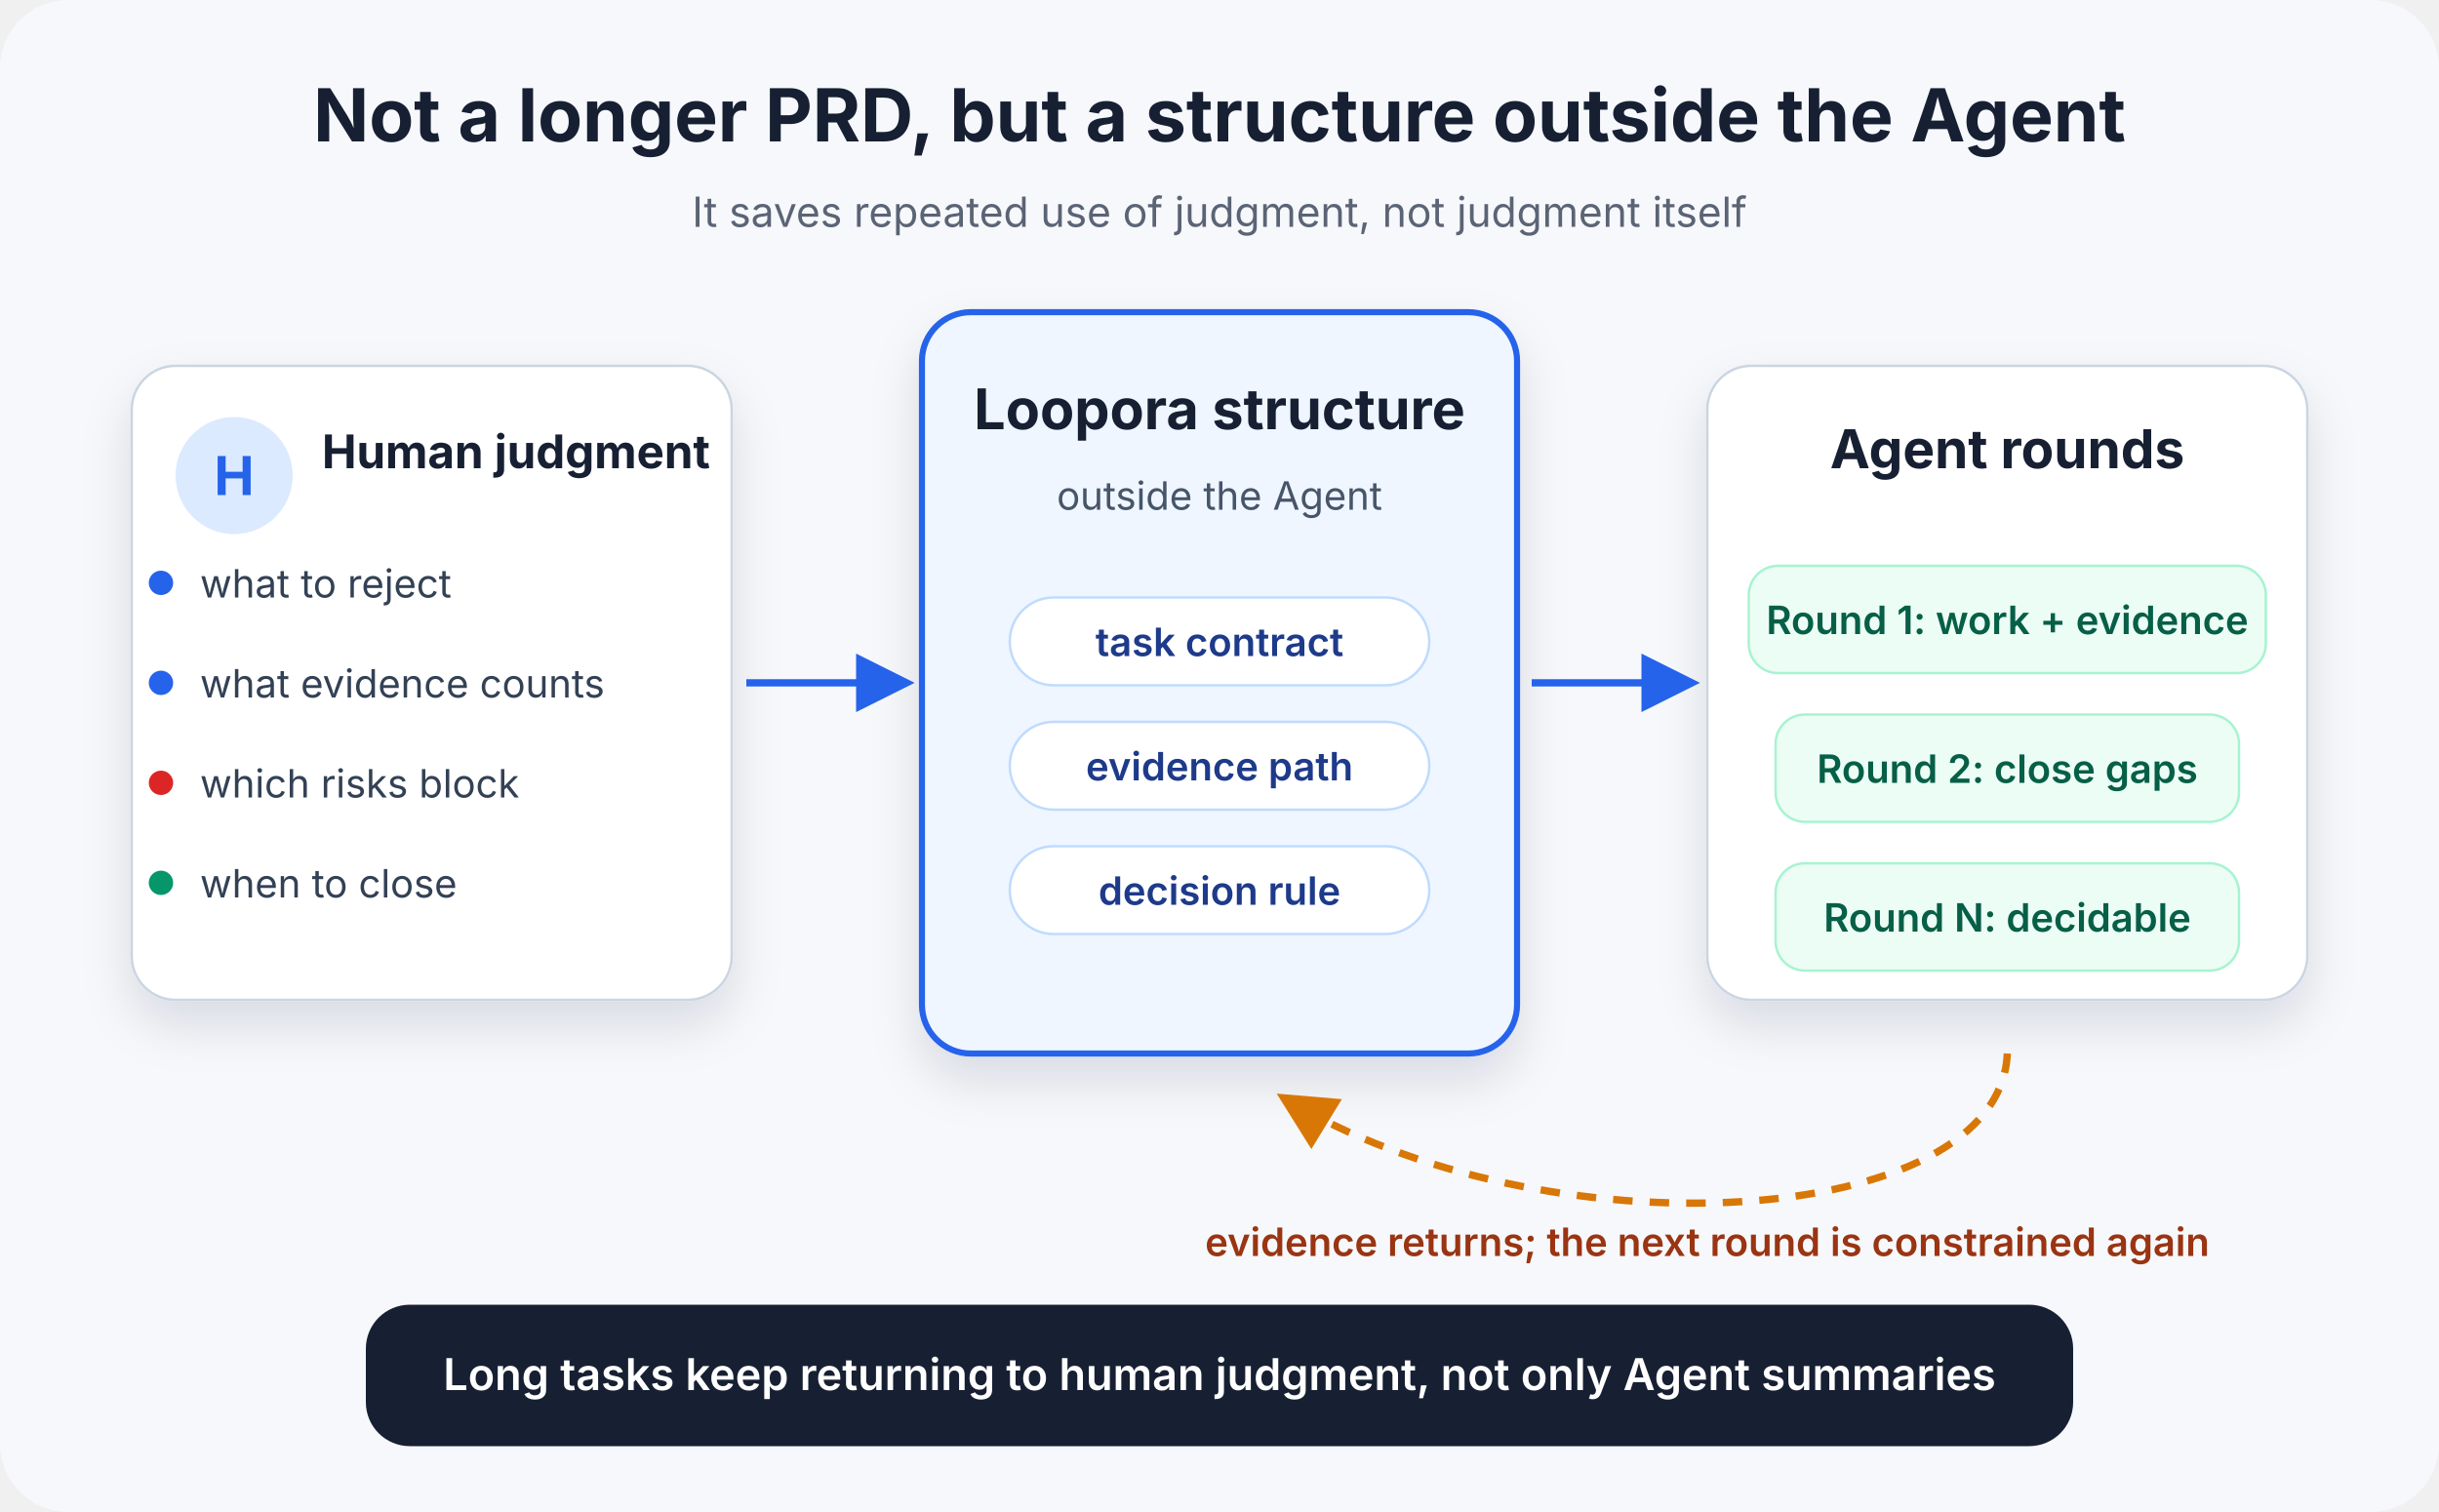
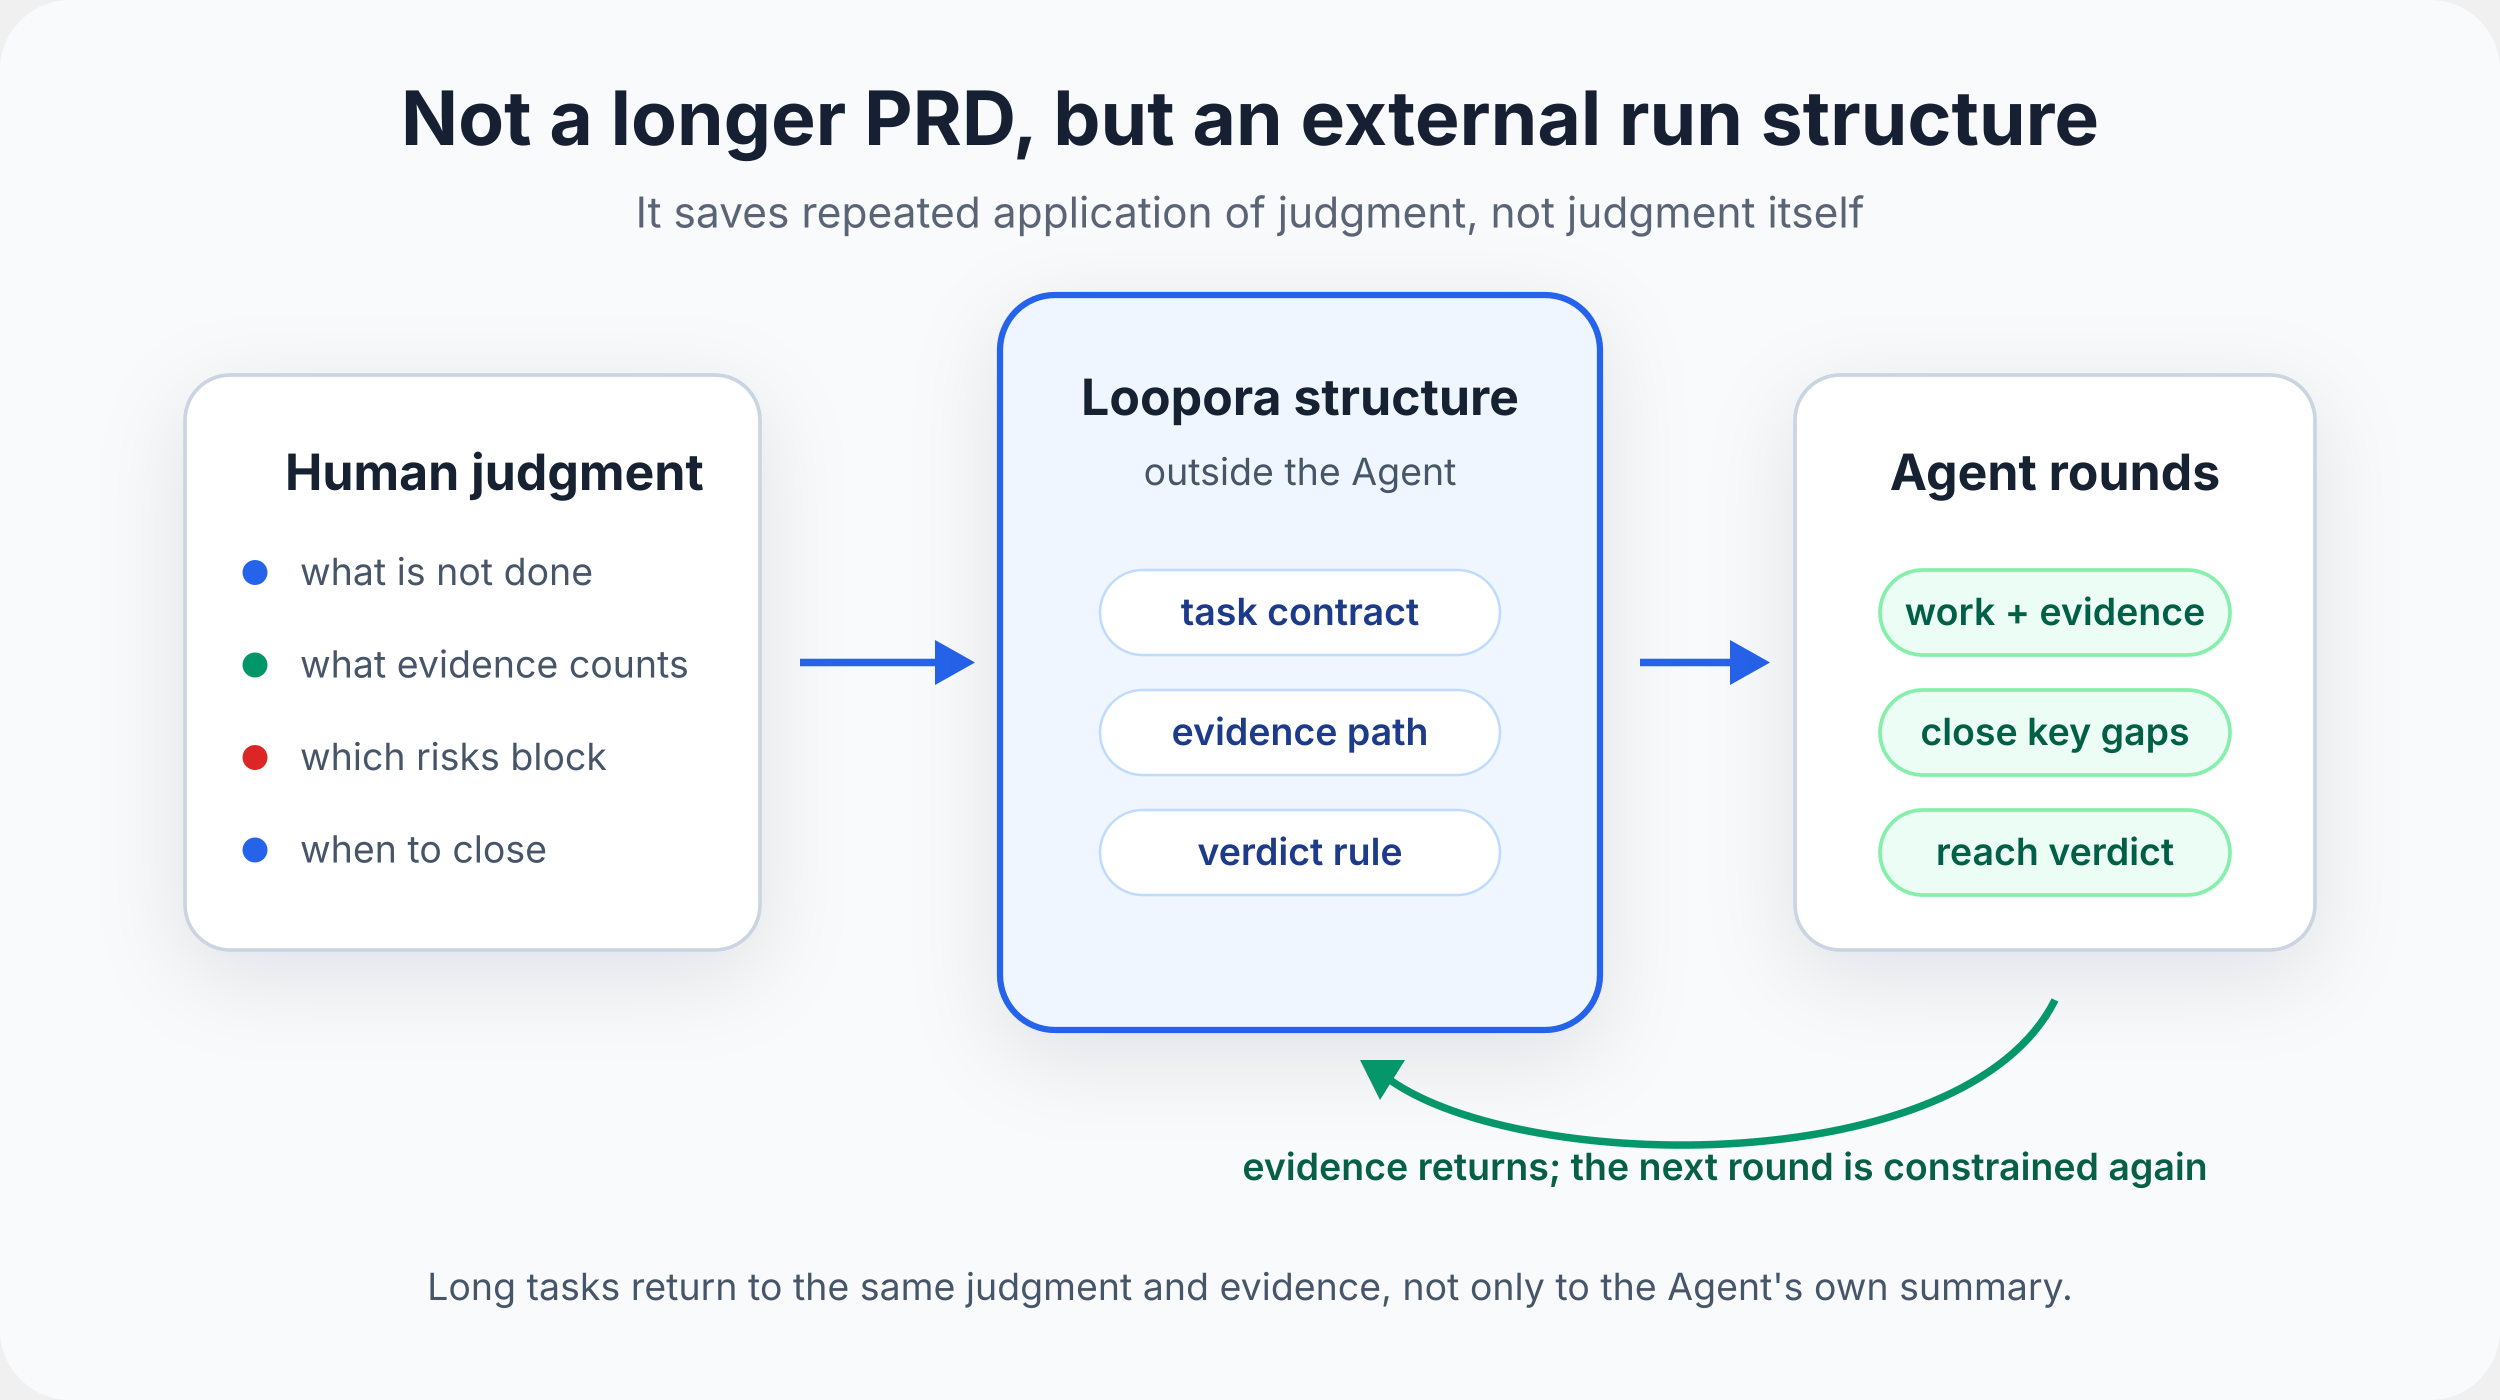
- <svg xmlns="http://www.w3.org/2000/svg" width="1000" height="620" viewBox="0 0 1000 620" role="img" aria-labelledby="title desc">
+ <svg xmlns="http://www.w3.org/2000/svg" width="1000" height="560" viewBox="0 0 1000 560" role="img" aria-labelledby="title desc">
  <defs>
-     <marker id="arrow" markerWidth="12" markerHeight="12" refX="9" refY="6" orient="auto">
+     <marker id="arrow-blue" markerWidth="12" markerHeight="12" refX="9" refY="6" orient="auto">
      <path d="M2 2 L10 6 L2 10 Z" fill="#2563eb" />
    </marker>
-     <marker id="arrow-orange" markerWidth="12" markerHeight="12" refX="9" refY="6" orient="auto">
-       <path d="M2 2 L10 6 L2 10 Z" fill="#d97706" />
+     <marker id="arrow-green" markerWidth="12" markerHeight="12" refX="9" refY="6" orient="auto">
+       <path d="M2 2 L10 6 L2 10 Z" fill="#059669" />
    </marker>
-     <filter id="shadow" x="-10%" y="-10%" width="120%" height="130%">
-       <feDropShadow dx="0" dy="10" stdDeviation="10" flood-color="#0f172a" flood-opacity="0.12" />
-     </filter>
+     <style>
+       .canvas { fill: #f8fafc; }
+       .title { font-family: Inter, Arial, sans-serif; font-size: 30px; font-weight: 700; fill: #172033; }
+       .sub { font-family: Inter, Arial, sans-serif; font-size: 17px; font-weight: 400; fill: #5b6475; }
+       .card { fill: #ffffff; stroke: #cbd5e1; stroke-width: 1.5; }
+       .focus { fill: #eff6ff; stroke: #2563eb; stroke-width: 2.5; }
+       .round { fill: #ecfdf5; stroke: #86efac; stroke-width: 1.5; }
+       .h { font-family: Inter, Arial, sans-serif; font-size: 20px; font-weight: 700; fill: #172033; }
+       .body { font-family: Inter, Arial, sans-serif; font-size: 15px; font-weight: 400; fill: #475569; }
+       .label { font-family: Inter, Arial, sans-serif; font-size: 15px; font-weight: 600; fill: #1e3a8a; }
+       .green { fill: #065f46; }
+       .shadow { filter: drop-shadow(0 10px 18px rgb(15 23 42 / 0.10)); }
+     </style>
  </defs>
-   <rect width="1000" height="620" rx="28" fill="#f6f8fb" />
-   <text x="500" y="58" text-anchor="middle" font-family="Inter, Arial, sans-serif" font-size="30" font-weight="700" fill="#172033">Not a longer PRD, but a structure outside the Agent</text>
-   <text x="500" y="93" text-anchor="middle" font-family="Inter, Arial, sans-serif" font-size="17" fill="#5b6475">It saves repeated use of judgment, not judgment itself</text>
-   <rect x="54" y="150" width="246" height="260" rx="18" fill="#ffffff" stroke="#cbd5e1" filter="url(#shadow)" />
-   <circle cx="96" cy="195" r="24" fill="#dbeafe" />
-   <text x="96" y="203" text-anchor="middle" font-family="Inter, Arial, sans-serif" font-size="22" font-weight="700" fill="#2563eb">H</text>
-   <text x="132" y="192" font-family="Inter, Arial, sans-serif" font-size="19" font-weight="700" fill="#172033">Human judgment</text>
-   <text x="82" y="245" font-family="Inter, Arial, sans-serif" font-size="16" fill="#334155">what to reject</text>
-   <text x="82" y="286" font-family="Inter, Arial, sans-serif" font-size="16" fill="#334155">what evidence counts</text>
-   <text x="82" y="327" font-family="Inter, Arial, sans-serif" font-size="16" fill="#334155">which risks block</text>
-   <text x="82" y="368" font-family="Inter, Arial, sans-serif" font-size="16" fill="#334155">when to close</text>
-   <circle cx="66" cy="239" r="5" fill="#2563eb" />
-   <circle cx="66" cy="280" r="5" fill="#2563eb" />
-   <circle cx="66" cy="321" r="5" fill="#dc2626" />
-   <circle cx="66" cy="362" r="5" fill="#059669" />
-   <rect x="378" y="128" width="244" height="304" rx="20" fill="#eff6ff" stroke="#2563eb" stroke-width="2.5" filter="url(#shadow)" />
-   <text x="500" y="176" text-anchor="middle" font-family="Inter, Arial, sans-serif" font-size="23" font-weight="700" fill="#172033">Loopora structure</text>
-   <text x="500" y="209" text-anchor="middle" font-family="Inter, Arial, sans-serif" font-size="16" fill="#475569">outside the Agent</text>
-   <rect x="414" y="245" width="172" height="36" rx="18" fill="#ffffff" stroke="#bfdbfe" />
-   <text x="500" y="269" text-anchor="middle" font-family="Inter, Arial, sans-serif" font-size="16" font-weight="600" fill="#1e3a8a">task contract</text>
-   <rect x="414" y="296" width="172" height="36" rx="18" fill="#ffffff" stroke="#bfdbfe" />
-   <text x="500" y="320" text-anchor="middle" font-family="Inter, Arial, sans-serif" font-size="16" font-weight="600" fill="#1e3a8a">evidence path</text>
-   <rect x="414" y="347" width="172" height="36" rx="18" fill="#ffffff" stroke="#bfdbfe" />
-   <text x="500" y="371" text-anchor="middle" font-family="Inter, Arial, sans-serif" font-size="16" font-weight="600" fill="#1e3a8a">decision rule</text>
-   <rect x="700" y="150" width="246" height="260" rx="18" fill="#ffffff" stroke="#cbd5e1" filter="url(#shadow)" />
-   <text x="823" y="192" text-anchor="middle" font-family="Inter, Arial, sans-serif" font-size="22" font-weight="700" fill="#172033">Agent rounds</text>
-   <rect x="717" y="232" width="212" height="44" rx="12" fill="#ecfdf5" stroke="#a7f3d0" />
-   <text x="823" y="260" text-anchor="middle" font-family="Inter, Arial, sans-serif" font-size="16" font-weight="600" fill="#065f46">Round 1: work + evidence</text>
-   <rect x="728" y="293" width="190" height="44" rx="12" fill="#ecfdf5" stroke="#a7f3d0" />
-   <text x="823" y="321" text-anchor="middle" font-family="Inter, Arial, sans-serif" font-size="16" font-weight="600" fill="#065f46">Round 2: close gaps</text>
-   <rect x="728" y="354" width="190" height="44" rx="12" fill="#ecfdf5" stroke="#a7f3d0" />
-   <text x="823" y="382" text-anchor="middle" font-family="Inter, Arial, sans-serif" font-size="16" font-weight="600" fill="#065f46">Round N: decidable</text>
-   <path d="M306 280 C332 280 348 280 372 280" fill="none" stroke="#2563eb" stroke-width="3" marker-end="url(#arrow)" />
-   <path d="M628 280 C654 280 670 280 694 280" fill="none" stroke="#2563eb" stroke-width="3" marker-end="url(#arrow)" />
-   <path d="M823 432 C820 504 634 516 526 450" fill="none" stroke="#d97706" stroke-width="3" stroke-dasharray="8 7" marker-end="url(#arrow-orange)" />
-   <text x="700" y="515" text-anchor="middle" font-family="Inter, Arial, sans-serif" font-size="16" font-weight="600" fill="#9a3412">evidence returns; the next round is constrained again</text>
-   <rect x="150" y="535" width="700" height="58" rx="18" fill="#172033" />
-   <text x="500" y="570" text-anchor="middle" font-family="Inter, Arial, sans-serif" font-size="18" font-weight="600" fill="#ffffff">Long tasks keep returning to human judgment, not only Agent summaries</text>
+   <rect width="1000" height="560" rx="28" class="canvas" />
+   <text x="500" y="58" text-anchor="middle" class="title">Not a longer PRD, but an external run structure</text>
+   <text x="500" y="91" text-anchor="middle" class="sub">It saves repeated application of judgment, not judgment itself</text>
+   <g class="shadow">
+     <rect x="74" y="150" width="230" height="230" rx="18" class="card" />
+     <text x="114" y="196" class="h">Human judgment</text>
+     <circle cx="102" cy="229" r="5" fill="#2563eb" />
+     <text x="120" y="234" class="body">what is not done</text>
+     <circle cx="102" cy="266" r="5" fill="#059669" />
+     <text x="120" y="271" class="body">what evidence counts</text>
+     <circle cx="102" cy="303" r="5" fill="#dc2626" />
+     <text x="120" y="308" class="body">which risks block</text>
+     <circle cx="102" cy="340" r="5" fill="#2563eb" />
+     <text x="120" y="345" class="body">when to close</text>
+   </g>
+   <path d="M320 265 H376" fill="none" stroke="#2563eb" stroke-width="3" />
+   <polygon points="390,265 374,256 374,274" fill="#2563eb" />
+   <g class="shadow">
+     <rect x="400" y="118" width="240" height="294" rx="22" class="focus" />
+     <text x="520" y="166" text-anchor="middle" class="h">Loopora structure</text>
+     <text x="520" y="194" text-anchor="middle" class="body">outside the Agent</text>
+     <rect x="440" y="228" width="160" height="34" rx="17" fill="#ffffff" stroke="#bfdbfe" />
+     <text x="520" y="250" text-anchor="middle" class="label">task contract</text>
+     <rect x="440" y="276" width="160" height="34" rx="17" fill="#ffffff" stroke="#bfdbfe" />
+     <text x="520" y="298" text-anchor="middle" class="label">evidence path</text>
+     <rect x="440" y="324" width="160" height="34" rx="17" fill="#ffffff" stroke="#bfdbfe" />
+     <text x="520" y="346" text-anchor="middle" class="label">verdict rule</text>
+   </g>
+   <path d="M656 265 H694" fill="none" stroke="#2563eb" stroke-width="3" />
+   <polygon points="708,265 692,256 692,274" fill="#2563eb" />
+   <g class="shadow">
+     <rect x="718" y="150" width="208" height="230" rx="18" class="card" />
+     <text x="822" y="196" text-anchor="middle" class="h">Agent rounds</text>
+     <rect x="752" y="228" width="140" height="34" rx="17" class="round" />
+     <text x="822" y="250" text-anchor="middle" class="label green">work + evidence</text>
+     <rect x="752" y="276" width="140" height="34" rx="17" class="round" />
+     <text x="822" y="298" text-anchor="middle" class="label green">close key gaps</text>
+     <rect x="752" y="324" width="140" height="34" rx="17" class="round" />
+     <text x="822" y="346" text-anchor="middle" class="label green">reach verdict</text>
+   </g>
+   <path d="M822 400 C786 472 610 470 556 432" fill="none" stroke="#059669" stroke-width="3" />
+   <polygon points="544,424 562,424 552,440" fill="#059669" />
+   <text x="690" y="472" text-anchor="middle" class="label green">evidence returns; the next round is constrained again</text>
+   <text x="500" y="520" text-anchor="middle" class="body">Long tasks return to the same judgment and evidence, not only to the Agent's own summary.</text>
</svg>
